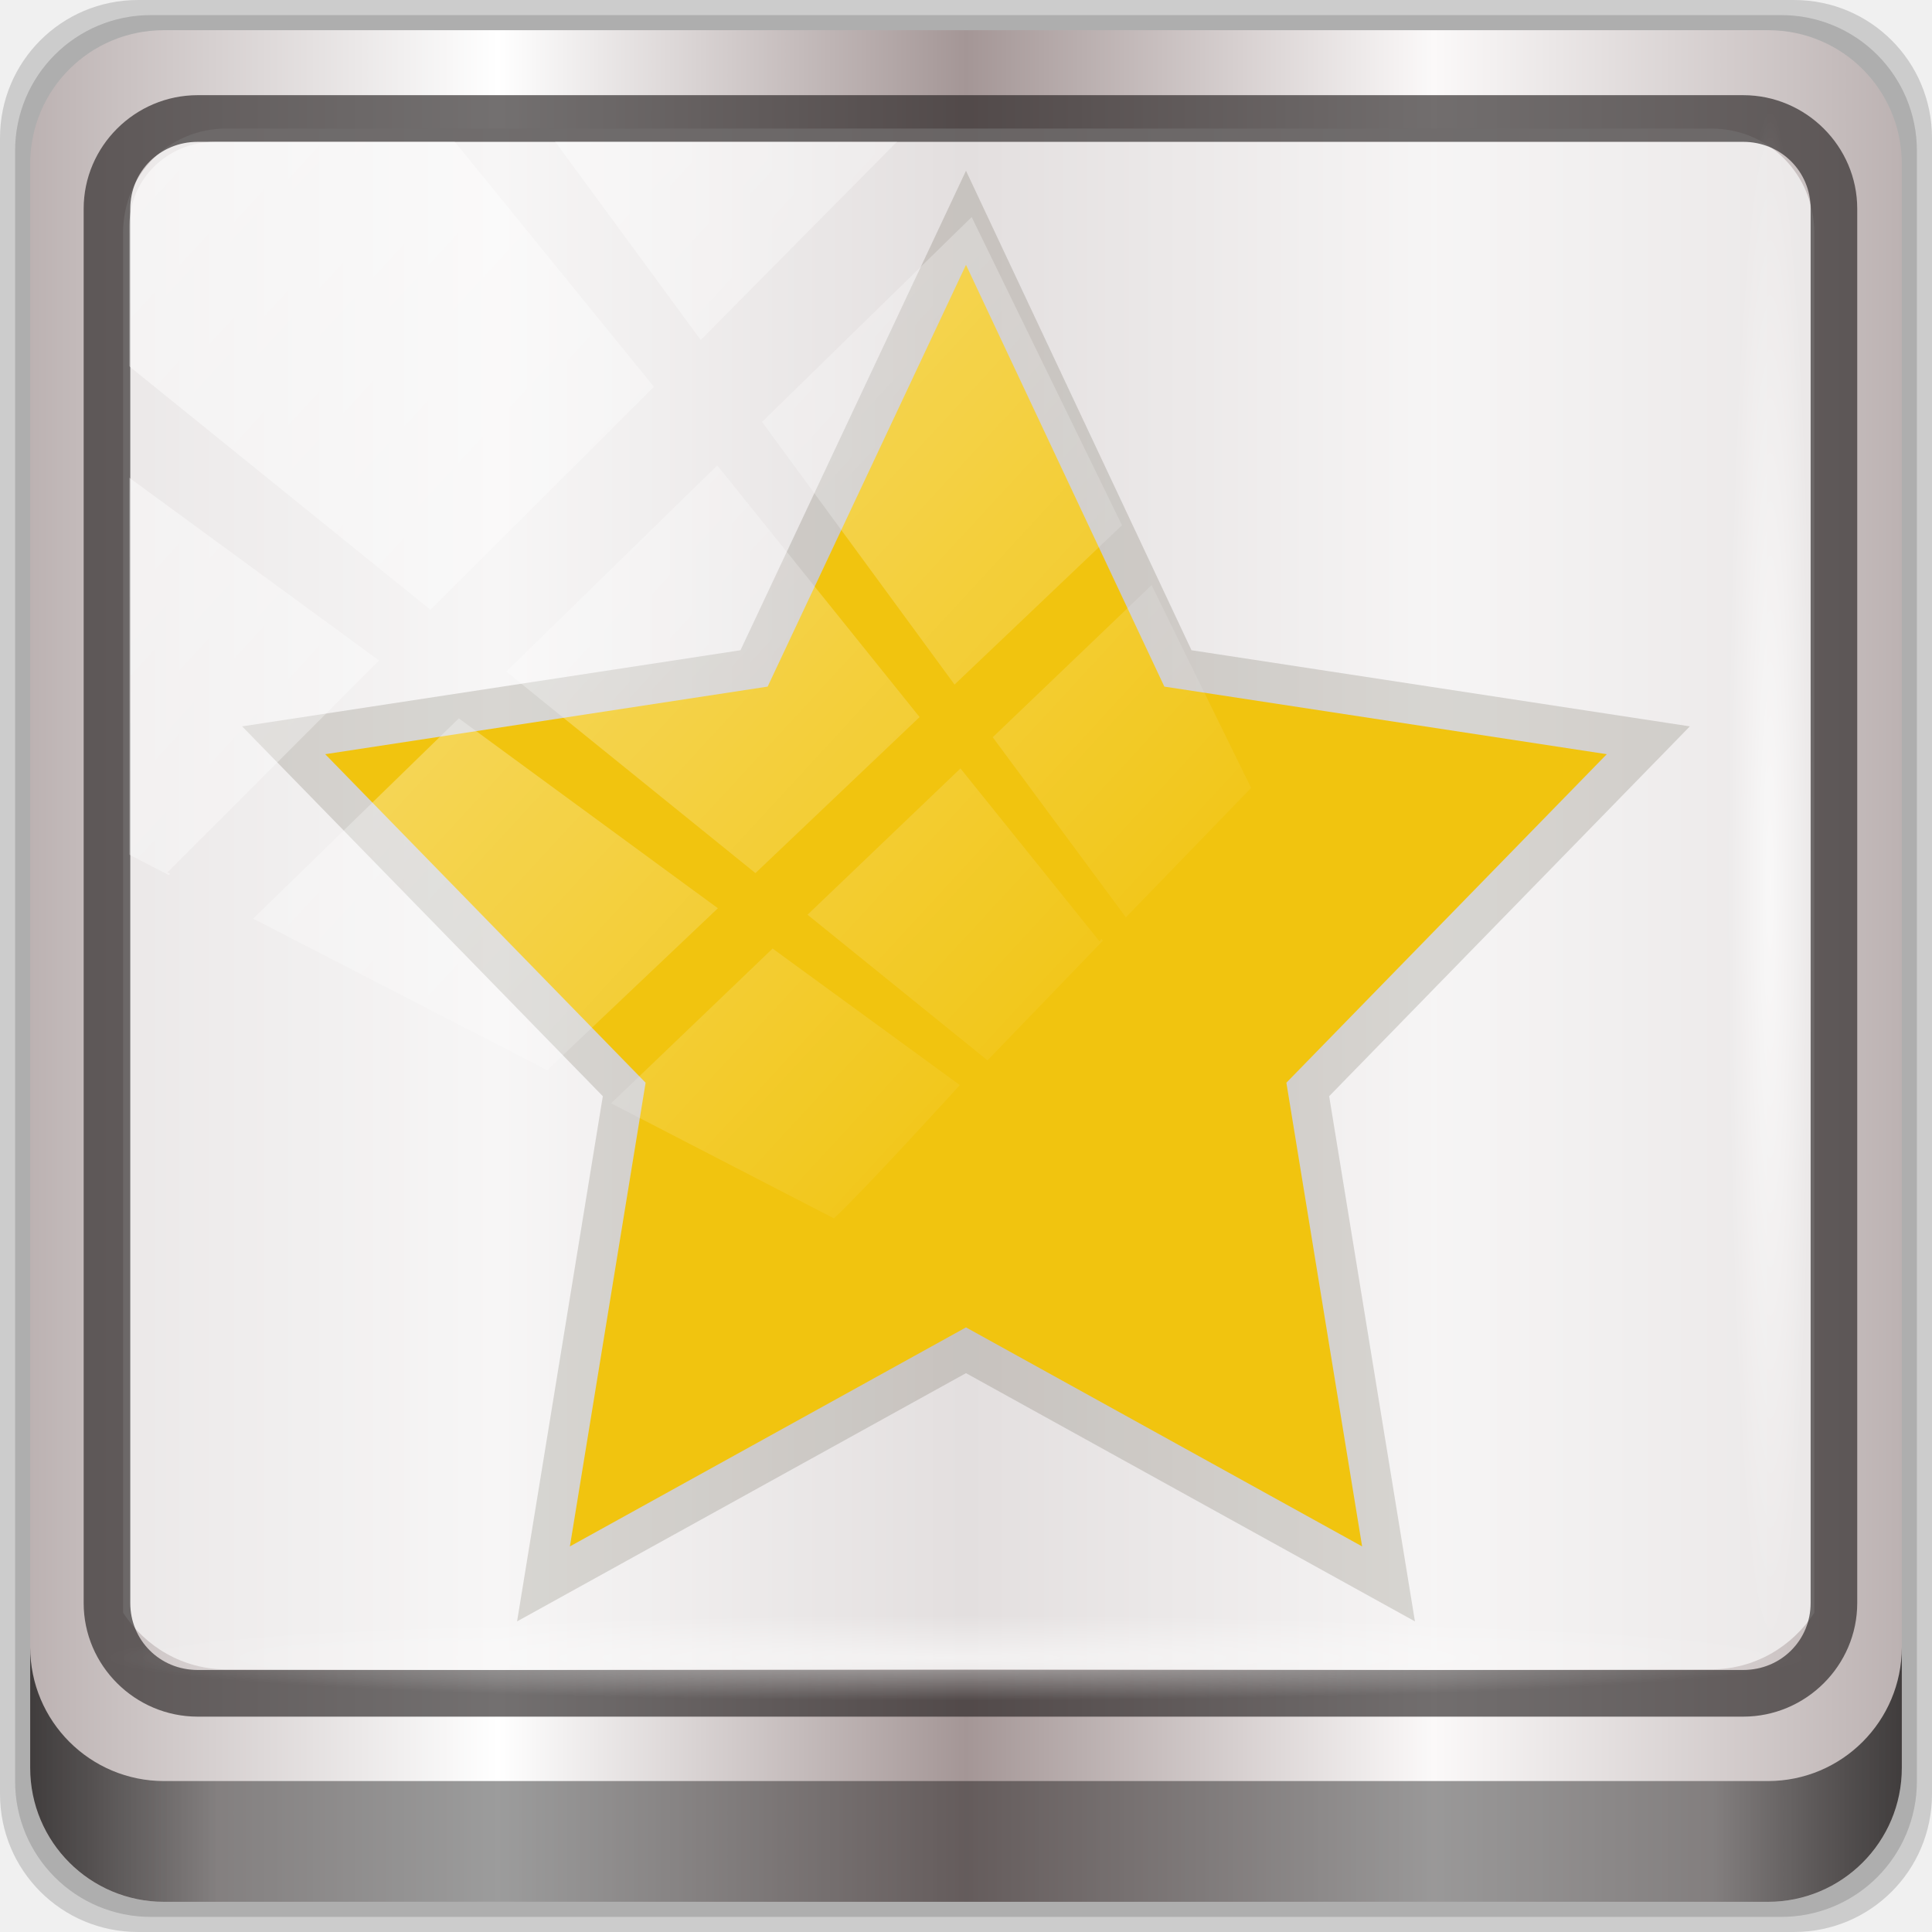
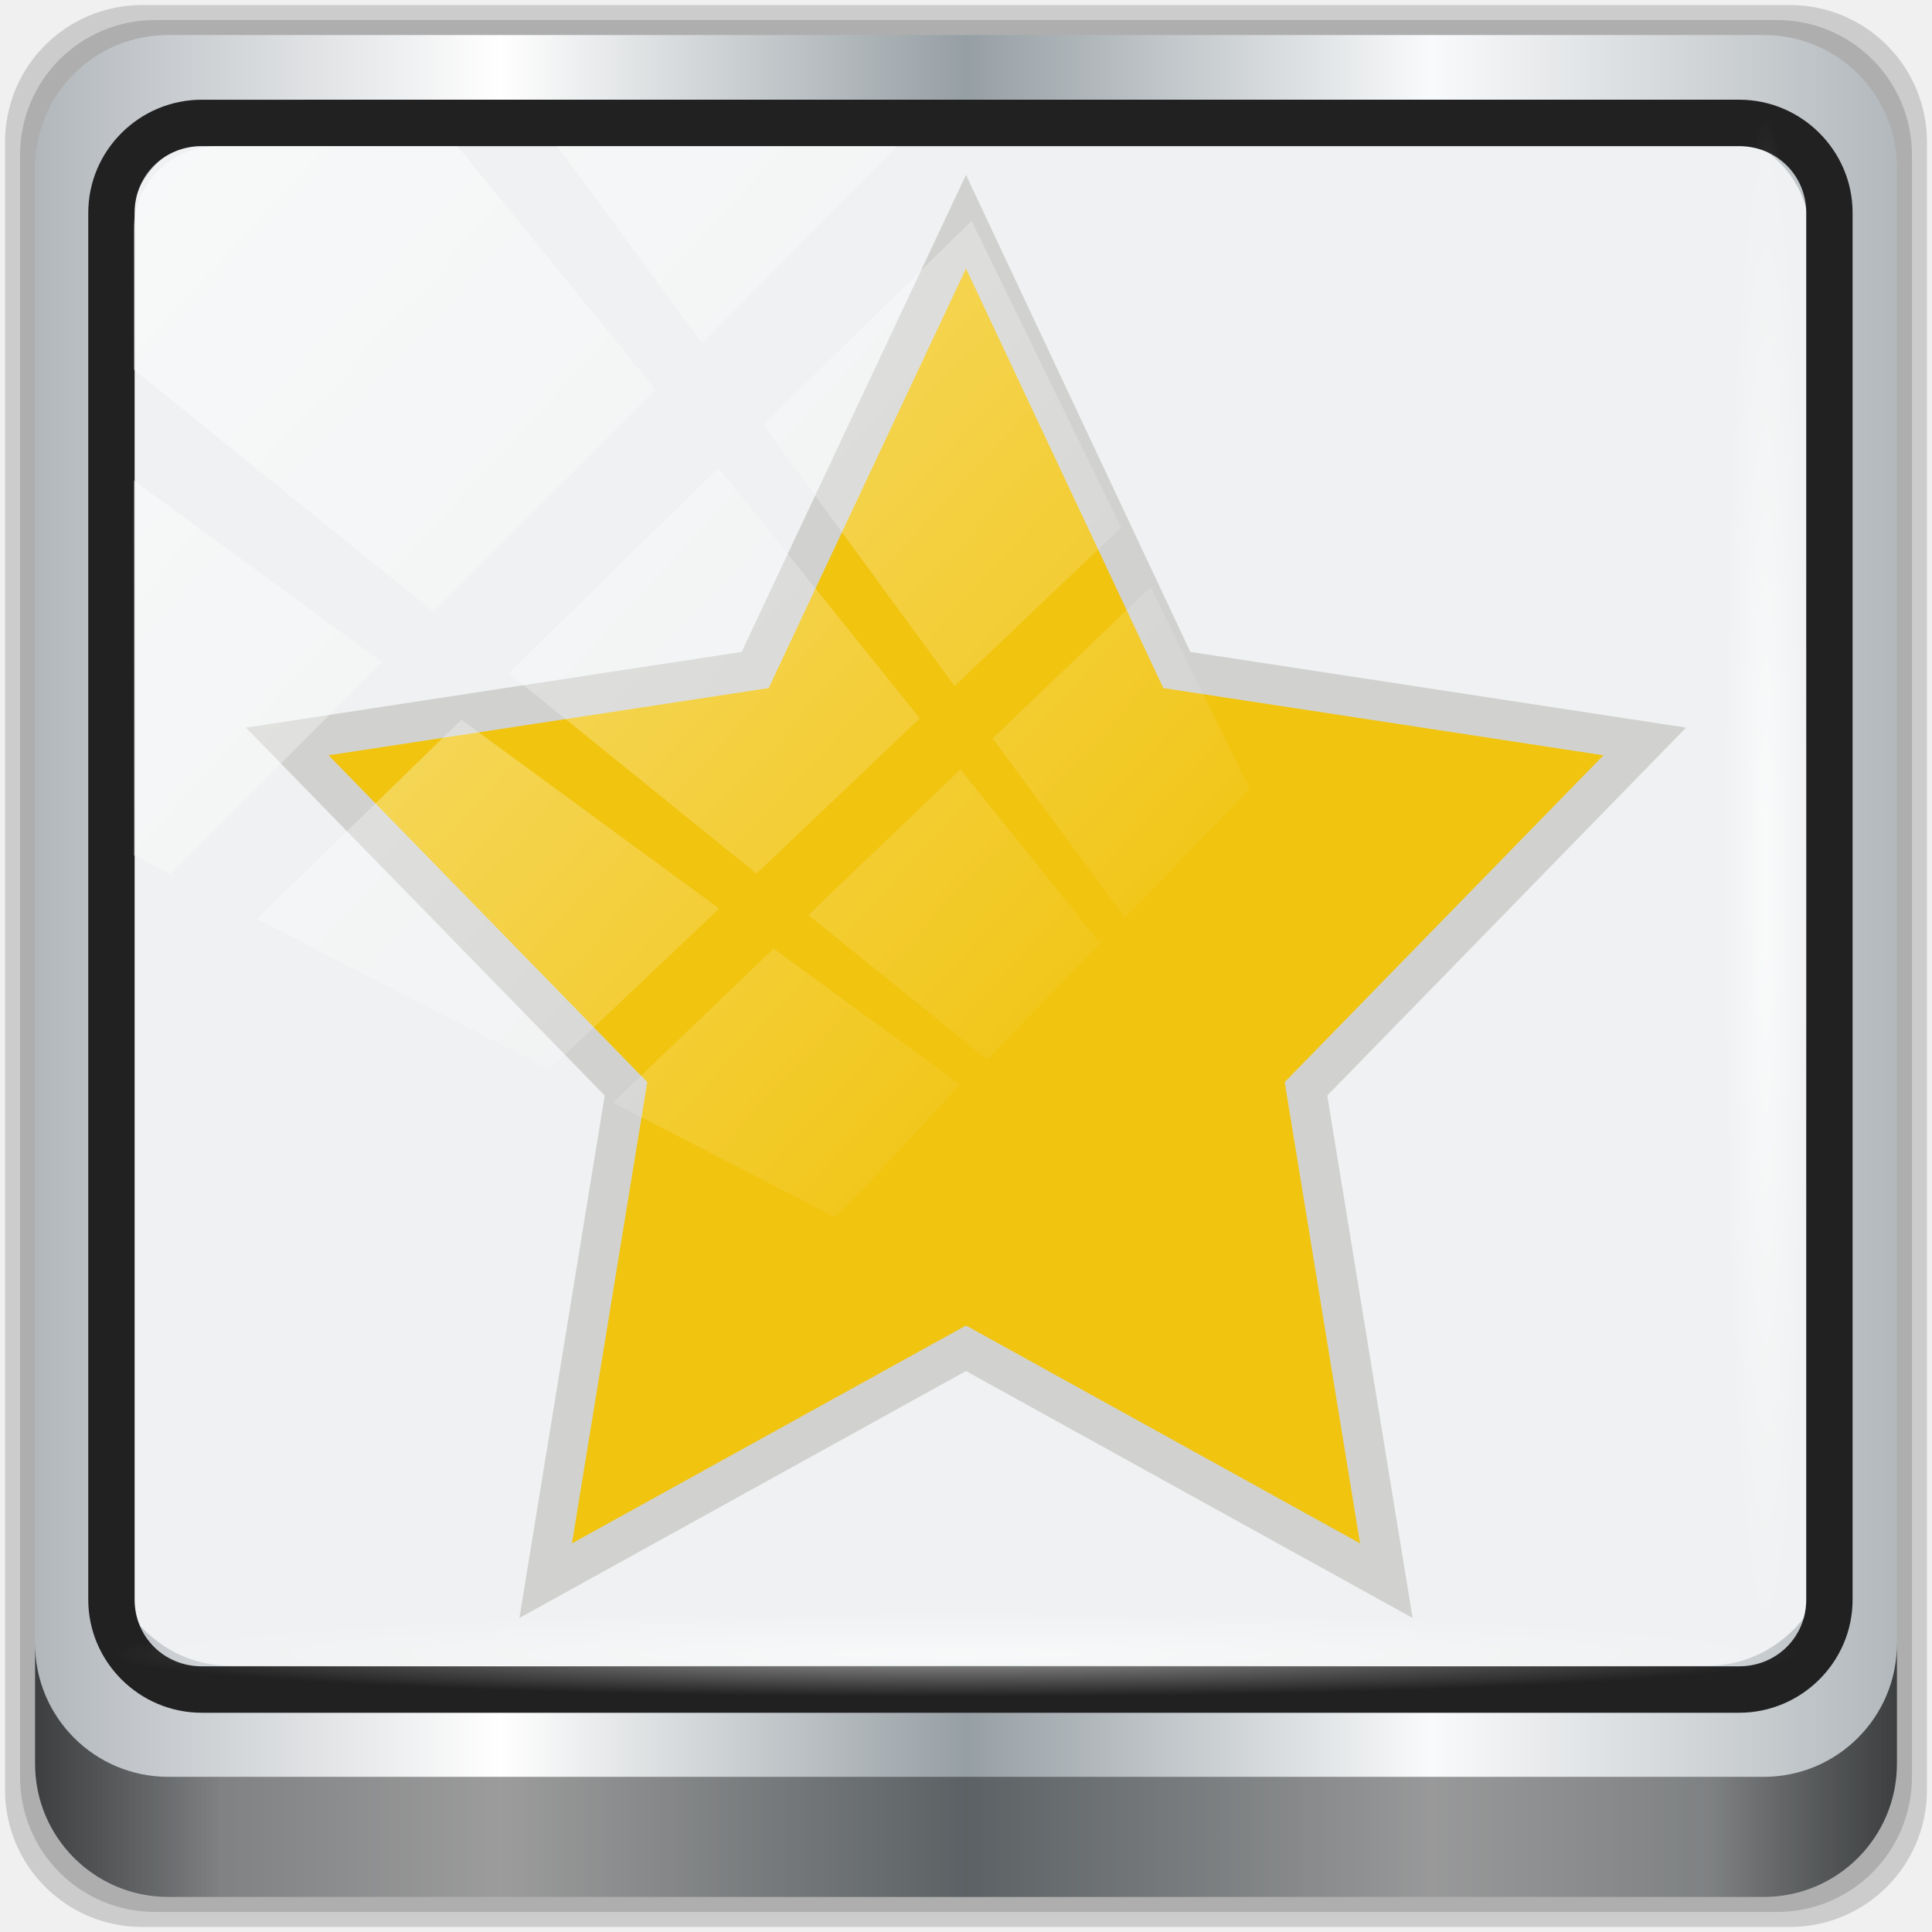
<svg xmlns="http://www.w3.org/2000/svg" xmlns:xlink="http://www.w3.org/1999/xlink" viewBox="0 0 96 96" version="1.1" id="svg6">
  <defs id="defs3051">
    <style type="text/css" id="current-color-scheme">
      .ColorScheme-Text {
        color:#4d4d4d;
      }
      </style>
-     <linearGradient xlink:href="#linearGradient6139-0" id="linearGradient4071" gradientUnits="userSpaceOnUse" gradientTransform="matrix(1.107143,0,0,1.107143,-4.993903,-3.620687)" x1="6" y1="47" x2="90" y2="47" />
+     <linearGradient xlink:href="#linearGradient6139-0" id="linearGradient4071" gradientUnits="userSpaceOnUse" gradientTransform="matrix(1.101376,0,0,1.101376,-4.967117,-3.099667)" x1="6" y1="47" x2="90" y2="47" />
    <linearGradient id="linearGradient6139-0">
-       <stop id="stop6141-2" offset="0" style="stop-color:#bcb2b2;stop-opacity:1" />
+       <stop id="stop6141-2" offset="0" style="stop-color:#b2b7bc;stop-opacity:1" />
      <stop style="stop-color:#ffffff;stop-opacity:1;" offset="0.25" id="stop6151-0" />
-       <stop style="stop-color:#a49696;stop-opacity:1" offset="0.5" id="stop6147-1" />
-       <stop id="stop6149-4" offset="0.75" style="stop-color:#fbf9f9;stop-opacity:1;" />
-       <stop id="stop6143-4" offset="1" style="stop-color:#bcb2b2;stop-opacity:1" />
+       <stop style="stop-color:#969fa4;stop-opacity:1" offset="0.5" id="stop6147-1" />
+       <stop id="stop6149-4" offset="0.75" style="stop-color:#f9fafb;stop-opacity:1" />
+       <stop id="stop6143-4" offset="1" style="stop-color:#b2b8bc;stop-opacity:1" />
    </linearGradient>
-     <linearGradient gradientTransform="translate(0.1489535,0.415026)" xlink:href="#linearGradient3832-0-6-1-1" id="linearGradient4129" x1="1.5" y1="88.172" x2="94.5" y2="88.172" gradientUnits="userSpaceOnUse" />
+     <linearGradient gradientTransform="matrix(0.9947917,0,0,0.9947917,0.1489535,0.915026)" xlink:href="#linearGradient3832-0-6-1-1" id="linearGradient4129" x1="1.5" y1="88.172" x2="94.5" y2="88.172" gradientUnits="userSpaceOnUse" />
    <linearGradient id="linearGradient3832-0-6-1-1">
      <stop style="stop-color:#000000;stop-opacity:1;" offset="0" id="stop3834-6-3-7-1" />
      <stop id="stop3872-2-4" offset="0.1" style="stop-color:#000000;stop-opacity:0.588;" />
      <stop style="stop-color:#000000;stop-opacity:0.588;" offset="0.9" id="stop3844-6-2-7-6" />
      <stop style="stop-color:#000000;stop-opacity:1;" offset="1" id="stop3836-5-0-2-9" />
    </linearGradient>
-     <radialGradient xlink:href="#linearGradient3737" id="radialGradient7462" gradientUnits="userSpaceOnUse" gradientTransform="matrix(0.9751338,0,0,0.04919072,34.04765,80.58172)" cx="13.948" cy="44.893" fx="13.948" fy="44.893" r="43.199" />
+     <radialGradient xlink:href="#linearGradient3737" id="radialGradient7462" gradientUnits="userSpaceOnUse" gradientTransform="matrix(0.9700549,0,0,0.04893452,33.87109,80.66419)" cx="13.948" cy="44.893" fx="13.948" fy="44.893" r="43.199" />
    <linearGradient id="linearGradient3737">
      <stop offset="0" style="stop-color:#ffffff;stop-opacity:1" id="stop3739" />
      <stop offset="1" style="stop-color:#ffffff;stop-opacity:0" id="stop3741" />
    </linearGradient>
-     <radialGradient xlink:href="#linearGradient3737" id="radialGradient7464" gradientUnits="userSpaceOnUse" gradientTransform="matrix(0.8883266,0,0,0.04919072,31.95952,-90.31726)" cx="13.948" cy="44.893" fx="13.948" fy="44.893" r="43.199" />
+     <radialGradient xlink:href="#linearGradient3737" id="radialGradient7464" gradientUnits="userSpaceOnUse" gradientTransform="matrix(0.8836999,0,0,0.04893452,32.29522,-89.84763)" cx="13.948" cy="44.893" fx="13.948" fy="44.893" r="43.199" />
    <linearGradient xlink:href="#linearGradient3737" id="linearGradient4767" gradientUnits="userSpaceOnUse" x1="2.771" y1="-28.642" x2="50.528" y2="14.514" />
    <clipPath id="clipPath4156-4-1" clipPathUnits="userSpaceOnUse">
      <path id="path4158-0-8" d="m 27.046,-55.695 -14.214,13.321 h 0.061 l 15.653,21.771 10.231,-10.546 C 38.562,-32.302 27.468,-54.819 27.046,-55.695 Z M 9.647,-39.383 -5.241,-25.321 15.988,-7.806 26.372,-18.383 Z m 31.491,12.951 -9.741,9.714 8.945,12.458 7.781,-7.555 z m -49.84,4.379 -13.754,12.982 26.283,13.846 0.061,-0.062 -0.123,-0.062 L 13.599,-5.401 -8.702,-22.053 Z m 38.015,7.401 -9.803,9.775 11.579,9.559 7.628,-7.401 -8.669,-11.009 z m 20.187,5.674 -7.383,7.216 6.188,8.542 5.82,-6.137 z m -32.195,6.322 -9.557,9.498 13.662,7.185 7.934,-7.678 z m 23.312,2.374 -7.107,6.938 8.363,6.907 5.361,-5.674 -0.061,-0.092 -0.092,0.123 -6.464,-8.203 z m -8.73,8.542 -7.505,7.339 10.354,5.458 c 1.397,-1.321 5.675,-6.123 5.851,-6.322 z" style="opacity:0.6;fill:#ffffff;fill-opacity:1;stroke:none" />
    </clipPath>
  </defs>
  <g transform="translate(0,-1026.52)" id="layer1">
    <g id="g2574" style="display:inline" transform="translate(-0.1489564,1026.105)">
-       <path style="display:inline;opacity:0.15;fill:#000000;fill-opacity:1;fill-rule:nonzero;stroke:none" d="M 89.292,0.415 H 7.006 c -3.799,0 -6.857,3.058 -6.857,6.857 V 89.558 c 0,3.799 3.058,6.857 6.857,6.857 H 89.292 c 3.799,0 6.857,-3.058 6.857,-6.857 V 7.272 c 0,-3.799 -3.058,-6.857 -6.857,-6.857 z" id="path3288" />
-       <path id="path4085" d="M 88.649,1.165 H 7.649 c -3.739,0 -6.75,3.01 -6.75,6.75 V 88.915 c 0,3.74 3.011,6.75 6.75,6.75 H 88.649 c 3.74,0 6.75,-3.01 6.75,-6.75 V 7.915 c 0,-3.739 -3.01,-6.75 -6.75,-6.75 z" style="display:inline;opacity:0.15;fill:#000000;fill-opacity:1;fill-rule:nonzero;stroke:none" />
-       <path style="display:inline;fill:url(#linearGradient4071);fill-opacity:1;fill-rule:nonzero;stroke:none" d="M 88.006,1.915 H 8.292 c -3.68,0 -6.643,2.963 -6.643,6.643 V 88.272 c 0,3.68 2.963,6.643 6.643,6.643 H 88.006 c 3.68,0 6.643,-2.963 6.643,-6.643 V 8.558 c 0,-3.68 -2.963,-6.643 -6.643,-6.643 z" id="rect4251-1" />
-       <path style="display:inline;opacity:0.779;fill:#f5f3f3;fill-opacity:1;fill-rule:nonzero;stroke:none;stroke-width:1.03" d="m 11.39,6.802 c -2.856,0 -5.124,2.288 -5.124,5.171 v 21.427 7.239 39.914 c 1.097,1.684 2.969,2.812 5.124,2.812 h 4.099 65.589 4.099 c 2.155,0 4.027,-1.127 5.124,-2.812 V 40.64 33.401 11.973 c 0,-2.883 -2.268,-5.171 -5.124,-5.171 z" id="path3400-6" />
-       <path id="path4989" d="m 9.974,5.144 c -3.117,0 -5.668,2.54 -5.668,5.646 v 69.278 c 0,3.106 2.551,5.646 5.668,5.646 H 86.766 c 3.117,0 5.668,-2.54 5.668,-5.646 V 10.79 c 0,-3.106 -2.551,-5.646 -5.668,-5.646 z m 0,2.319 H 86.766 c 1.888,0 3.352,1.48 3.352,3.327 v 69.278 c 0,1.846 -1.464,3.327 -3.352,3.327 H 9.974 c -1.888,0 -3.352,-1.48 -3.352,-3.327 V 10.79 c 0,-1.846 1.464,-3.327 3.352,-3.327 z" style="color:#000000;font-style:normal;font-variant:normal;font-weight:normal;font-stretch:normal;font-size:medium;line-height:normal;font-family:Sans;-inkscape-font-specification:Sans;text-indent:0;text-align:start;text-decoration:none;text-decoration-line:none;letter-spacing:normal;word-spacing:normal;text-transform:none;writing-mode:lr-tb;direction:ltr;baseline-shift:baseline;text-anchor:start;display:inline;overflow:visible;visibility:visible;fill:#241f1f;fill-opacity:0.633;stroke:none;stroke-width:2.376;marker:none;enable-background:accumulate" />
-       <path style="display:inline;opacity:0.658;fill:url(#linearGradient4129);fill-opacity:1;fill-rule:nonzero;stroke:none" d="m 1.649,82.259 v 6 c 0,3.68 2.976,6.656 6.656,6.656 H 87.993 c 3.68,0 6.656,-2.976 6.656,-6.656 v -6 c 0,3.68 -2.976,6.656 -6.656,6.656 H 8.305 c -3.68,0 -6.656,-2.976 -6.656,-6.656 z" id="path4118" />
-       <rect style="opacity:0.55;fill:url(#radialGradient7462);fill-opacity:1;stroke:none" id="rect4131" width="84.25" height="4.25" x="5.524" y="80.665" rx="0" ry="4.25" />
-       <rect ry="4.25" rx="0" y="-90.234" x="5.975" height="4.25" width="76.75" id="rect4141" style="opacity:0.669;fill:url(#radialGradient7464);fill-opacity:1;stroke:none" transform="rotate(90)" />
-       <g id="g908" transform="translate(3.217673,18.78233)">
-         <path style="color:#4d4d4d;opacity:0.358;fill:none;fill-opacity:1;stroke:#221b02;stroke-width:3.98;stroke-opacity:0.405" d="M 44.931,-5.207 35.075,15.75 13.091,19.108 29.011,35.432 25.249,58.473 44.931,47.59 64.614,58.473 60.851,35.432 76.771,19.108 54.788,15.75 Z" class="ColorScheme-Text" id="path904" />
-         <path id="path4" class="ColorScheme-Text" d="M 44.931,-5.207 35.075,15.75 13.091,19.108 29.011,35.432 25.249,58.473 44.931,47.59 64.614,58.473 60.851,35.432 76.771,19.108 54.788,15.75 Z" style="color:#4d4d4d;fill:#f1c40f;fill-opacity:1;stroke:none;stroke-width:3.98" />
+       <g id="g859" transform="translate(0.2500005,-0.250026)">
+         <path id="path3288" d="M 88.828,0.915 H 6.97 c -3.779,0 -6.821,3.042 -6.821,6.821 V 89.594 c 0,3.779 3.042,6.821 6.821,6.821 H 88.828 c 3.779,0 6.821,-3.042 6.821,-6.821 V 7.736 c 0,-3.779 -3.042,-6.821 -6.821,-6.821 z" style="display:inline;opacity:0.15;fill:#000000;fill-opacity:1;fill-rule:nonzero;stroke:none;stroke-width:0.995" />
+         <path style="display:inline;opacity:0.15;fill:#000000;fill-opacity:1;fill-rule:nonzero;stroke:none;stroke-width:0.995" d="M 88.188,1.661 H 7.61 c -3.72,0 -6.715,2.995 -6.715,6.715 V 88.954 c 0,3.72 2.995,6.715 6.715,6.715 H 88.188 c 3.72,0 6.715,-2.995 6.715,-6.715 V 8.376 c 0,-3.72 -2.995,-6.715 -6.715,-6.715 z" id="path4085" />
+         <path id="rect4251-1" d="M 87.549,2.407 H 8.249 c -3.661,0 -6.608,2.947 -6.608,6.608 V 88.315 c 0,3.661 2.947,6.608 6.608,6.608 H 87.549 c 3.661,0 6.608,-2.947 6.608,-6.608 V 9.015 c 0,-3.661 -2.947,-6.608 -6.608,-6.608 z" style="display:inline;fill:url(#linearGradient4071);fill-opacity:1;fill-rule:nonzero;stroke:none;stroke-width:0.995" />
+         <path id="path3400-6" d="m 11.332,7.269 c -2.842,0 -5.097,2.276 -5.097,5.144 v 21.316 7.202 39.706 c 1.092,1.676 2.953,2.797 5.097,2.797 h 4.078 65.247 4.078 c 2.144,0 4.006,-1.121 5.097,-2.797 V 40.93 33.729 12.413 c 0,-2.868 -2.256,-5.144 -5.097,-5.144 z" style="display:inline;opacity:1;fill:#eff1f2;fill-opacity:1;fill-rule:nonzero;stroke:none;stroke-width:1.024" />
+         <path style="color:#000000;font-style:normal;font-variant:normal;font-weight:normal;font-stretch:normal;font-size:medium;line-height:normal;font-family:Sans;-inkscape-font-specification:Sans;text-indent:0;text-align:start;text-decoration:none;text-decoration-line:none;letter-spacing:normal;word-spacing:normal;text-transform:none;writing-mode:lr-tb;direction:ltr;baseline-shift:baseline;text-anchor:start;display:inline;overflow:visible;visibility:visible;fill:#212122;fill-opacity:1;stroke:none;stroke-width:2.363;marker:none;enable-background:accumulate" d="m 9.923,5.62 c -3.1,0 -5.638,2.526 -5.638,5.617 v 68.917 c 0,3.09 2.538,5.617 5.638,5.617 H 86.315 c 3.1,0 5.638,-2.526 5.638,-5.617 V 11.236 c 0,-3.09 -2.538,-5.617 -5.638,-5.617 z m 0,2.307 H 86.315 c 1.878,0 3.335,1.472 3.335,3.309 v 68.917 c 0,1.837 -1.456,3.309 -3.335,3.309 H 9.923 c -1.878,0 -3.335,-1.472 -3.335,-3.309 V 11.236 c 0,-1.837 1.456,-3.309 3.335,-3.309 z" id="path4989" />
+         <path id="path4118" d="m 1.641,82.333 v 5.969 c 0,3.661 2.961,6.622 6.622,6.622 H 87.535 c 3.661,0 6.622,-2.961 6.622,-6.622 v -5.969 c 0,3.661 -2.961,6.622 -6.622,6.622 H 8.263 c -3.661,0 -6.622,-2.961 -6.622,-6.622 z" style="display:inline;opacity:0.658;fill:url(#linearGradient4129);fill-opacity:1;fill-rule:nonzero;stroke:none;stroke-width:0.995" />
+         <rect ry="4.228" rx="0" y="80.747" x="5.496" height="4.228" width="83.811" id="rect4131" style="opacity:0.55;fill:url(#radialGradient7462);fill-opacity:1;stroke:none;stroke-width:0.995" />
+         <rect transform="rotate(90)" style="opacity:0.669;fill:url(#radialGradient7464);fill-opacity:1;stroke:none;stroke-width:0.995" id="rect4141" width="76.35" height="4.228" x="6.446" y="-89.765" rx="0" ry="4.228" />
+         <g transform="matrix(0.9947916,0,0,0.9947917,3.20169,19.18666)" id="g908">
+           <path id="path904" class="ColorScheme-Text" d="M 44.931,-5.207 35.075,15.75 13.091,19.108 29.011,35.432 25.249,58.473 44.931,47.59 64.614,58.473 60.851,35.432 76.771,19.108 54.788,15.75 Z" style="color:#4d4d4d;opacity:0.358;fill:none;fill-opacity:1;stroke:#221b02;stroke-width:3.98;stroke-opacity:0.405" />
+           <path style="color:#4d4d4d;fill:#f1c40f;fill-opacity:1;stroke:none;stroke-width:3.98" d="M 44.931,-5.207 35.075,15.75 13.091,19.108 29.011,35.432 25.249,58.473 44.931,47.59 64.614,58.473 60.851,35.432 76.771,19.108 54.788,15.75 Z" class="ColorScheme-Text" id="path4" />
+         </g>
+         <rect clip-path="url(#clipPath4156-4-1)" ry="3.957" rx="3.957" y="-30" x="2" height="69.024" width="75.966" id="rect4146" style="opacity:0.508;fill:url(#linearGradient4767);fill-opacity:1;stroke:none" transform="matrix(1.063676,0,0,1.042226,4.421809,39.1936)" />
      </g>
-       <rect transform="matrix(1.069245,0,0,1.047683,4.44418,38.89401)" style="opacity:0.508;fill:url(#linearGradient4767);fill-opacity:1;stroke:none" id="rect4146" width="75.966" height="69.024" x="2" y="-30" rx="3.957" ry="3.957" clip-path="url(#clipPath4156-4-1)" />
    </g>
  </g>
</svg>
